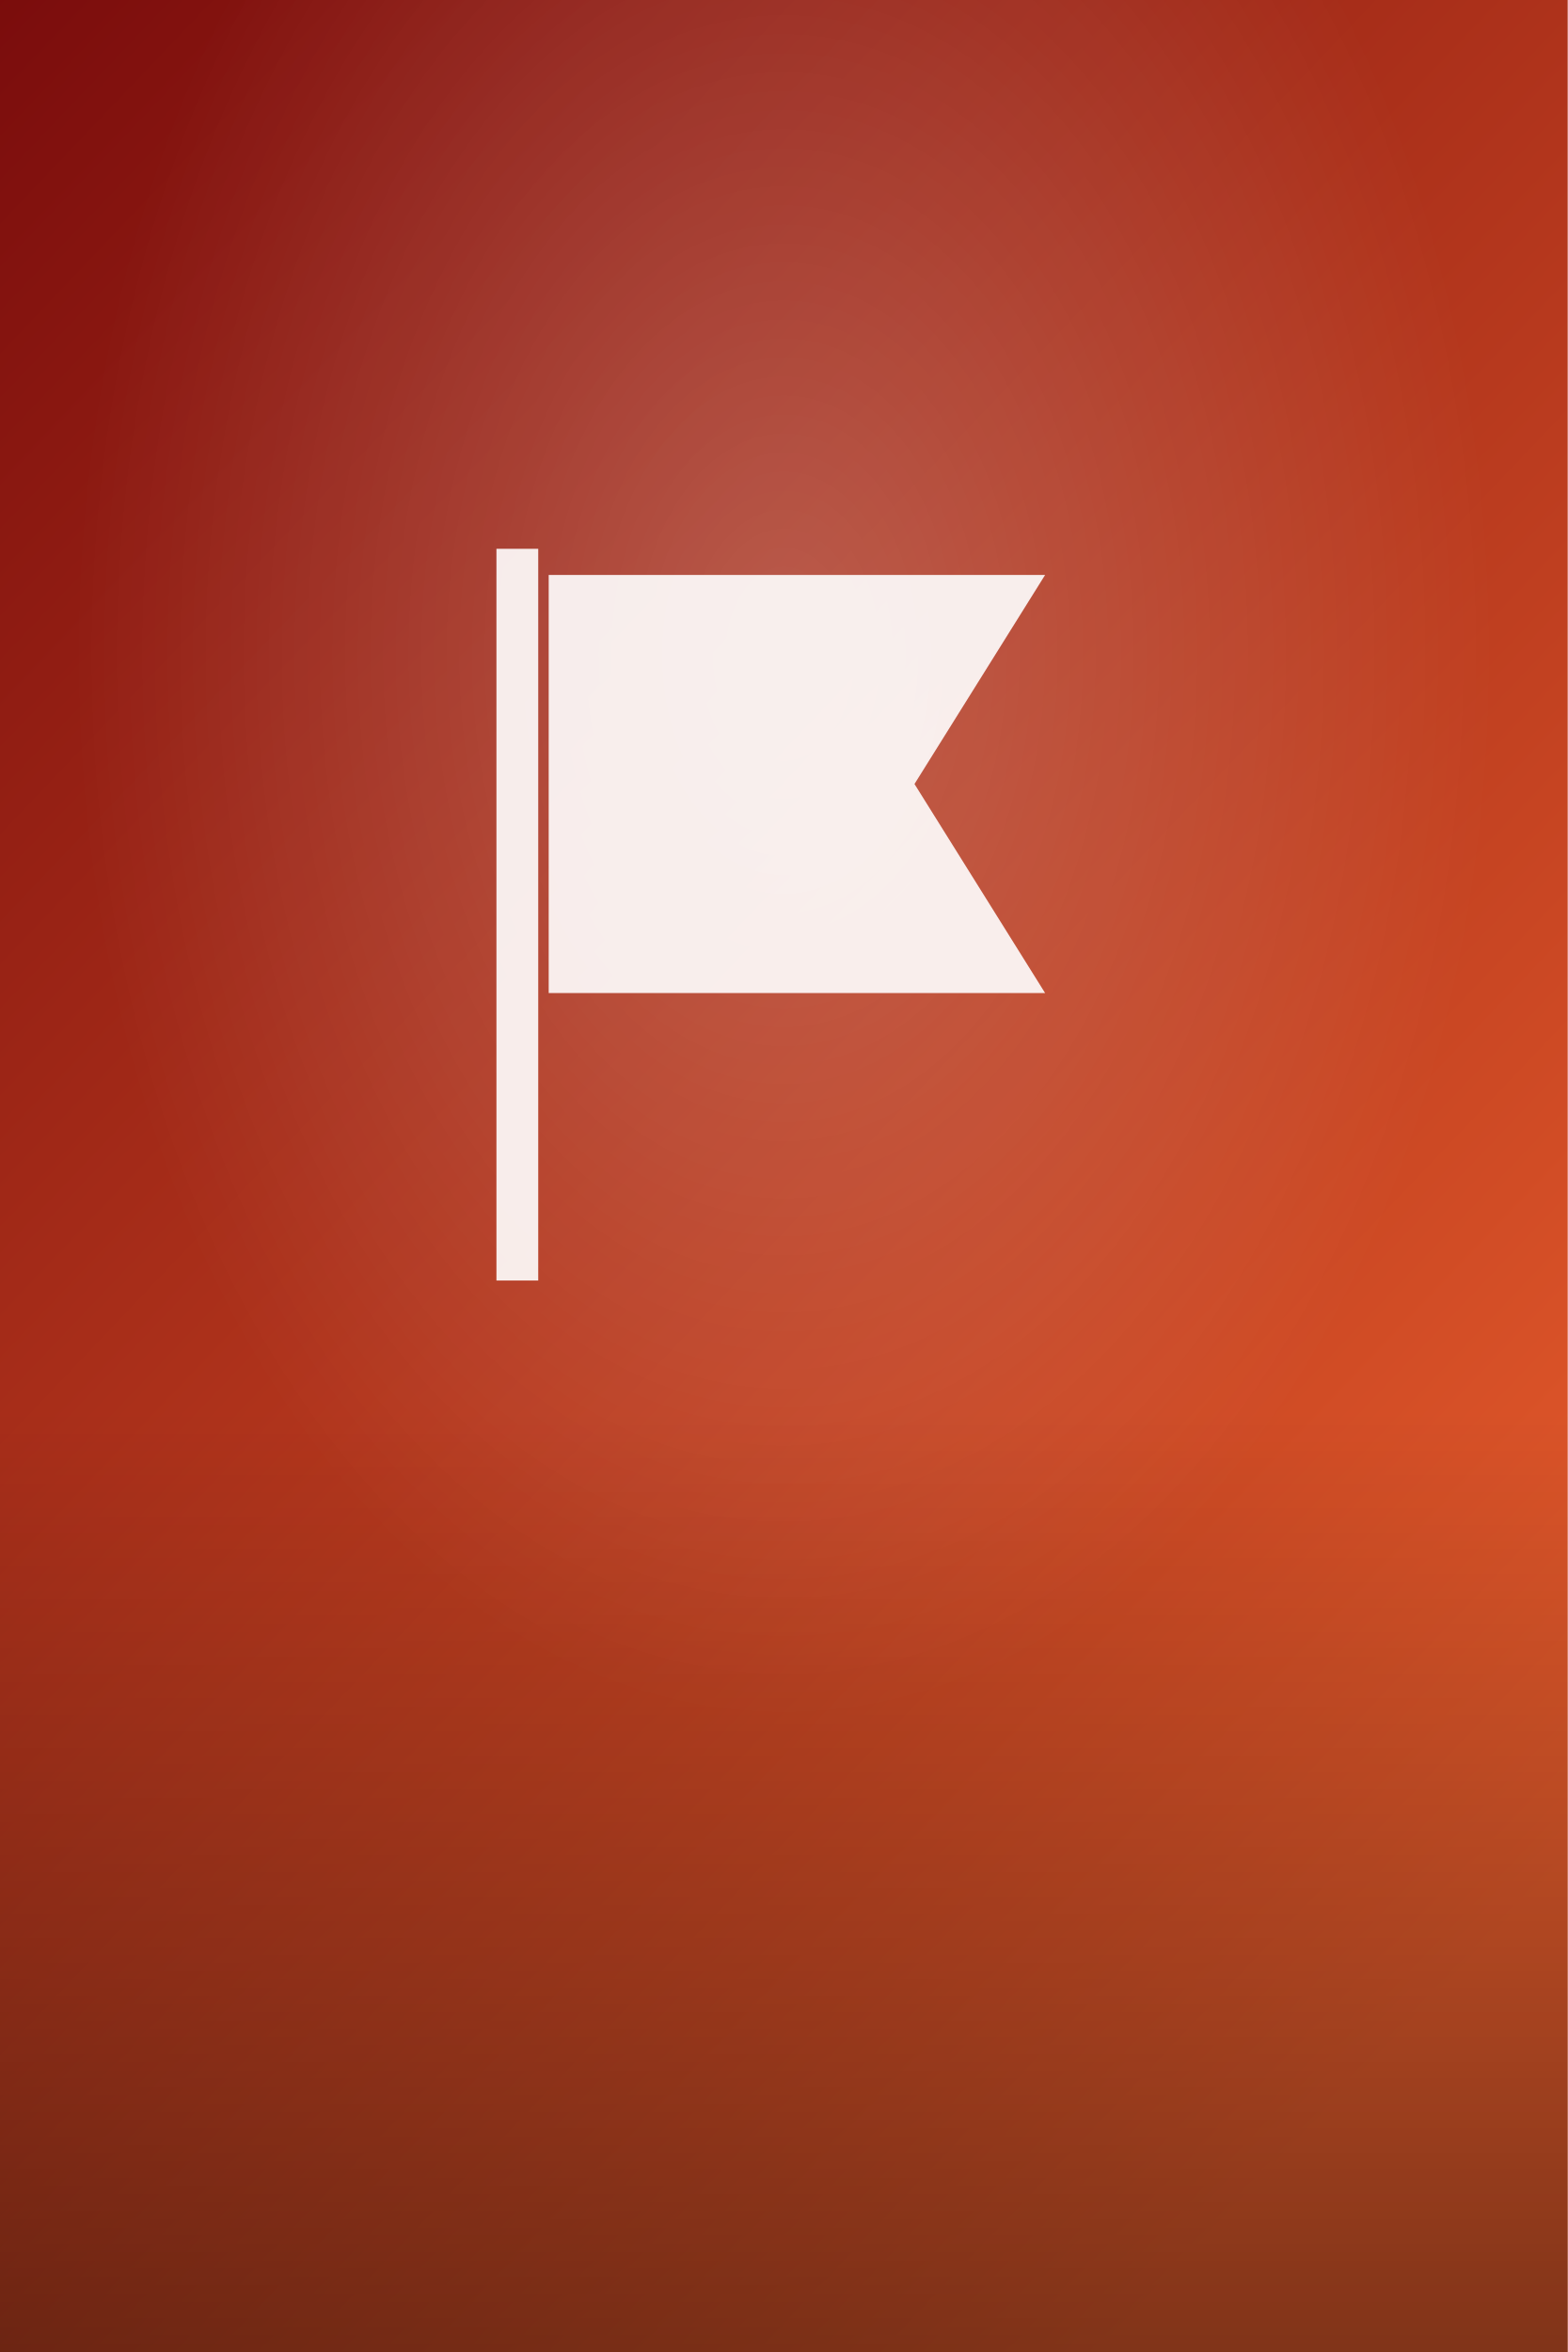
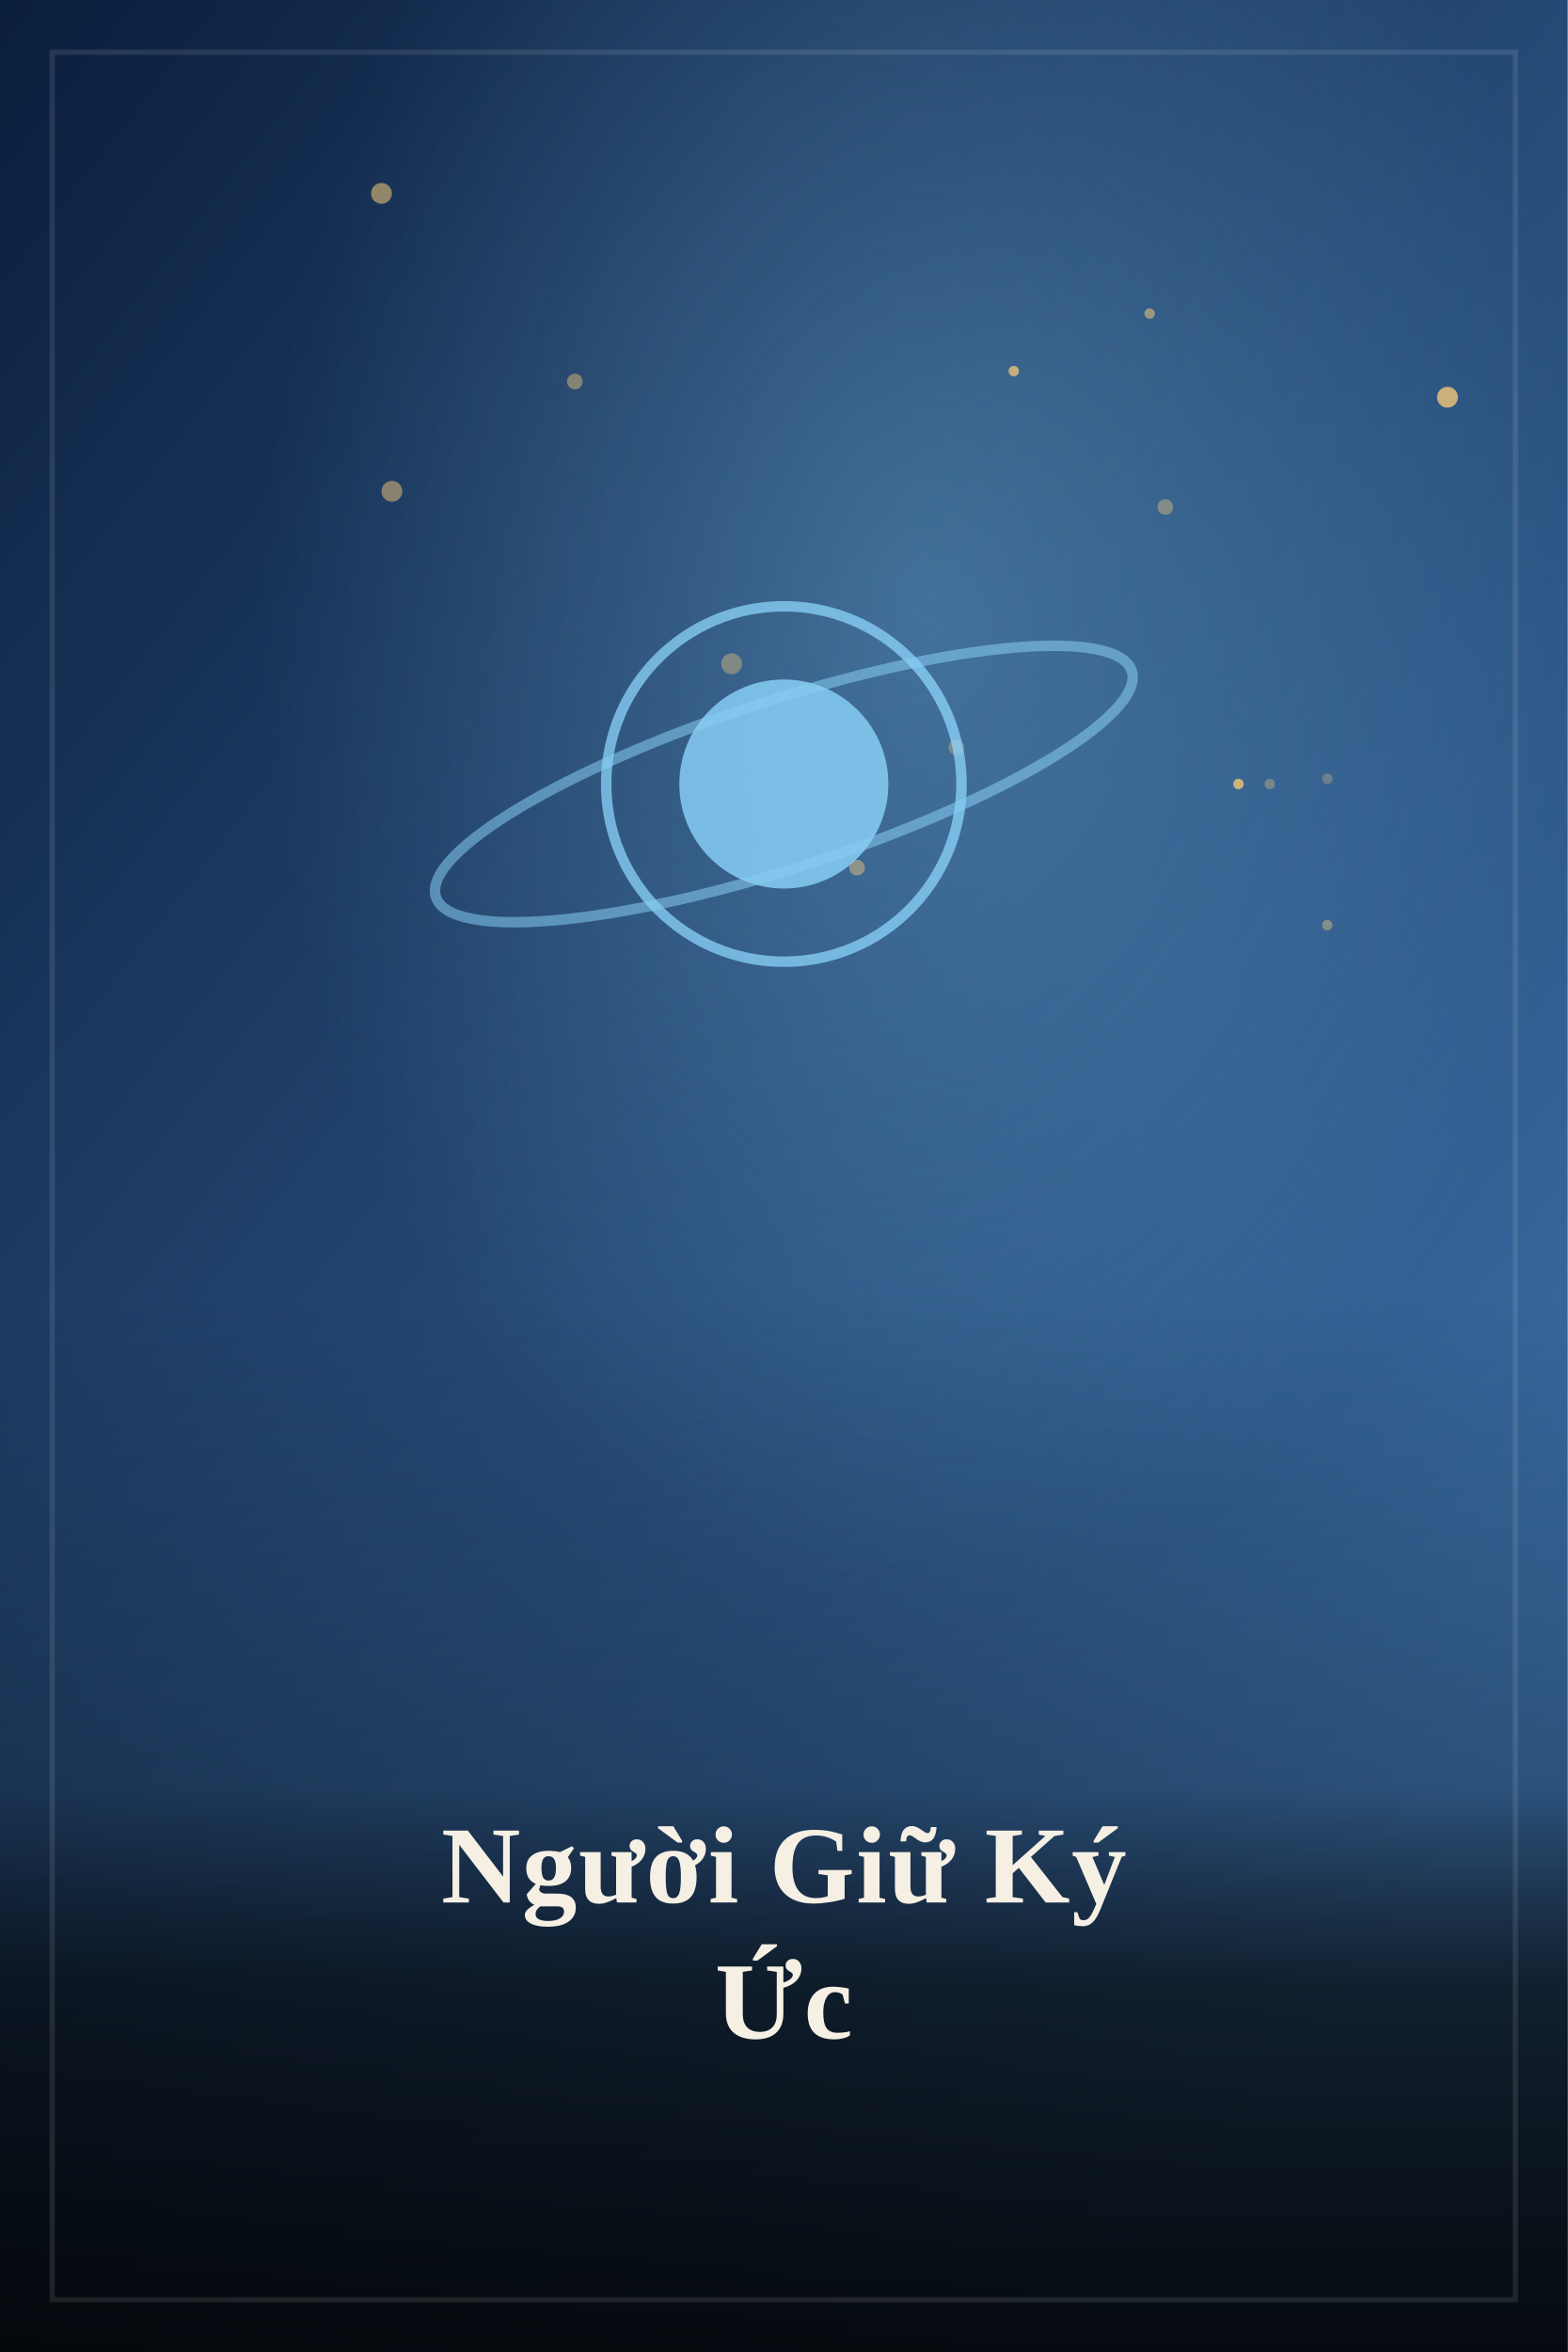
<svg xmlns="http://www.w3.org/2000/svg" viewBox="0 0 300 450">
  <defs>
-     <linearGradient id="bg8" x1="0" y1="0" x2="0.7" y2="1">
-       <stop offset="0%" stop-color="#7A0C0C" />
-       <stop offset="100%" stop-color="#E85D2C" />
+     <linearGradient id="bg" x1="0" y1="0" x2="0.78" y2="0.91">
+       <stop offset="0%" stop-color="#0B1E3D" />
+       <stop offset="100%" stop-color="#3B6EA5" />
    </linearGradient>
-     <radialGradient id="sp8" cx="50%" cy="28%" r="75%">
-       <stop offset="0%" stop-color="#ffffff" stop-opacity="0.22" />
-       <stop offset="60%" stop-color="#ffffff" stop-opacity="0" />
+     <radialGradient id="glow" cx="59%" cy="26%" r="70%">
+       <stop offset="0%" stop-color="#8FD8FF" stop-opacity="0.30" />
+       <stop offset="60%" stop-color="#8FD8FF" stop-opacity="0" />
    </radialGradient>
-     <linearGradient id="vg8" x1="0" y1="0" x2="0" y2="1">
-       <stop offset="60%" stop-color="#000000" stop-opacity="0" />
-       <stop offset="100%" stop-color="#000000" stop-opacity="0.45" />
+     <linearGradient id="vig" x1="0" y1="0" x2="0" y2="1">
+       <stop offset="55%" stop-color="#000" stop-opacity="0" />
+       <stop offset="100%" stop-color="#000" stop-opacity="0.55" />
+     </linearGradient>
+     <linearGradient id="fade" x1="0" y1="0" x2="0" y2="1">
+       <stop offset="0%" stop-color="#000" stop-opacity="0" />
+       <stop offset="35%" stop-color="#000" stop-opacity="0.55" />
+       <stop offset="100%" stop-color="#000" stop-opacity="0.78" />
    </linearGradient>
  </defs>
-   <rect width="300" height="450" fill="url(#bg8)" />
-   <rect width="300" height="450" fill="url(#sp8)" />
-   <g transform="translate(0,0)">
-     <path d="M105 110 L200 110 L175 150 L200 190 L105 190 Z" fill="#fff" opacity="0.9" />
-     <rect x="95" y="105" width="8" height="140" fill="#fff" opacity="0.9" />
+   <rect width="300" height="450" fill="url(#bg)" />
+   <rect width="300" height="450" fill="url(#glow)" />
+   <circle cx="237" cy="150" r="1" fill="#F2C879" opacity="0.8" />
+   <circle cx="243" cy="150" r="1" fill="#F2C879" opacity="0.34" />
+   <circle cx="194" cy="71" r="1" fill="#F2C879" opacity="0.74" />
+   <circle cx="183" cy="143" r="1.5" fill="#F2C879" opacity="0.33" />
+   <circle cx="277" cy="76" r="2" fill="#F2C879" opacity="0.79" />
+   <circle cx="75" cy="94" r="2" fill="#F2C879" opacity="0.5" />
+   <circle cx="164" cy="166" r="1.5" fill="#F2C879" opacity="0.46" />
+   <circle cx="254" cy="149" r="1" fill="#F2C879" opacity="0.3" />
+   <circle cx="254" cy="177" r="1" fill="#F2C879" opacity="0.42" />
+   <circle cx="223" cy="97" r="1.5" fill="#F2C879" opacity="0.4" />
+   <circle cx="73" cy="37" r="2" fill="#F2C879" opacity="0.56" />
+   <circle cx="110" cy="73" r="1.5" fill="#F2C879" opacity="0.45" />
+   <circle cx="220" cy="60" r="1" fill="#F2C879" opacity="0.55" />
+   <circle cx="140" cy="127" r="2" fill="#F2C879" opacity="0.39" />
+   <g opacity="0.9">
+     <circle cx="150" cy="150" r="34" fill="none" stroke="#8FD8FF" stroke-width="2" opacity="0.8" />
+     <ellipse cx="150" cy="150" rx="70" ry="16" fill="none" stroke="#8FD8FF" stroke-width="2" opacity="0.55" transform="rotate(-18 150 150)" />
+     <circle cx="150" cy="150" r="20" fill="#8FD8FF" opacity="0.85" />
  </g>
-   <rect width="300" height="450" fill="url(#vg8)" />
+   <rect width="300" height="450" fill="url(#vig)" />
+   <rect x="0" y="342" width="300" height="108" fill="url(#fade)" />
+   <text x="150" y="364" text-anchor="middle" font-family="Georgia, 'Times New Roman', serif" font-weight="700" font-size="21" fill="#f5efe4" letter-spacing="0.3">Người Giữ Ký</text>
+   <text x="150" y="390" text-anchor="middle" font-family="Georgia, 'Times New Roman', serif" font-weight="700" font-size="21" fill="#f5efe4" letter-spacing="0.3">Ức</text>
+   <rect x="10" y="10" width="280" height="430" fill="none" stroke="#ffffff" stroke-opacity="0.10" stroke-width="1" />
</svg>
